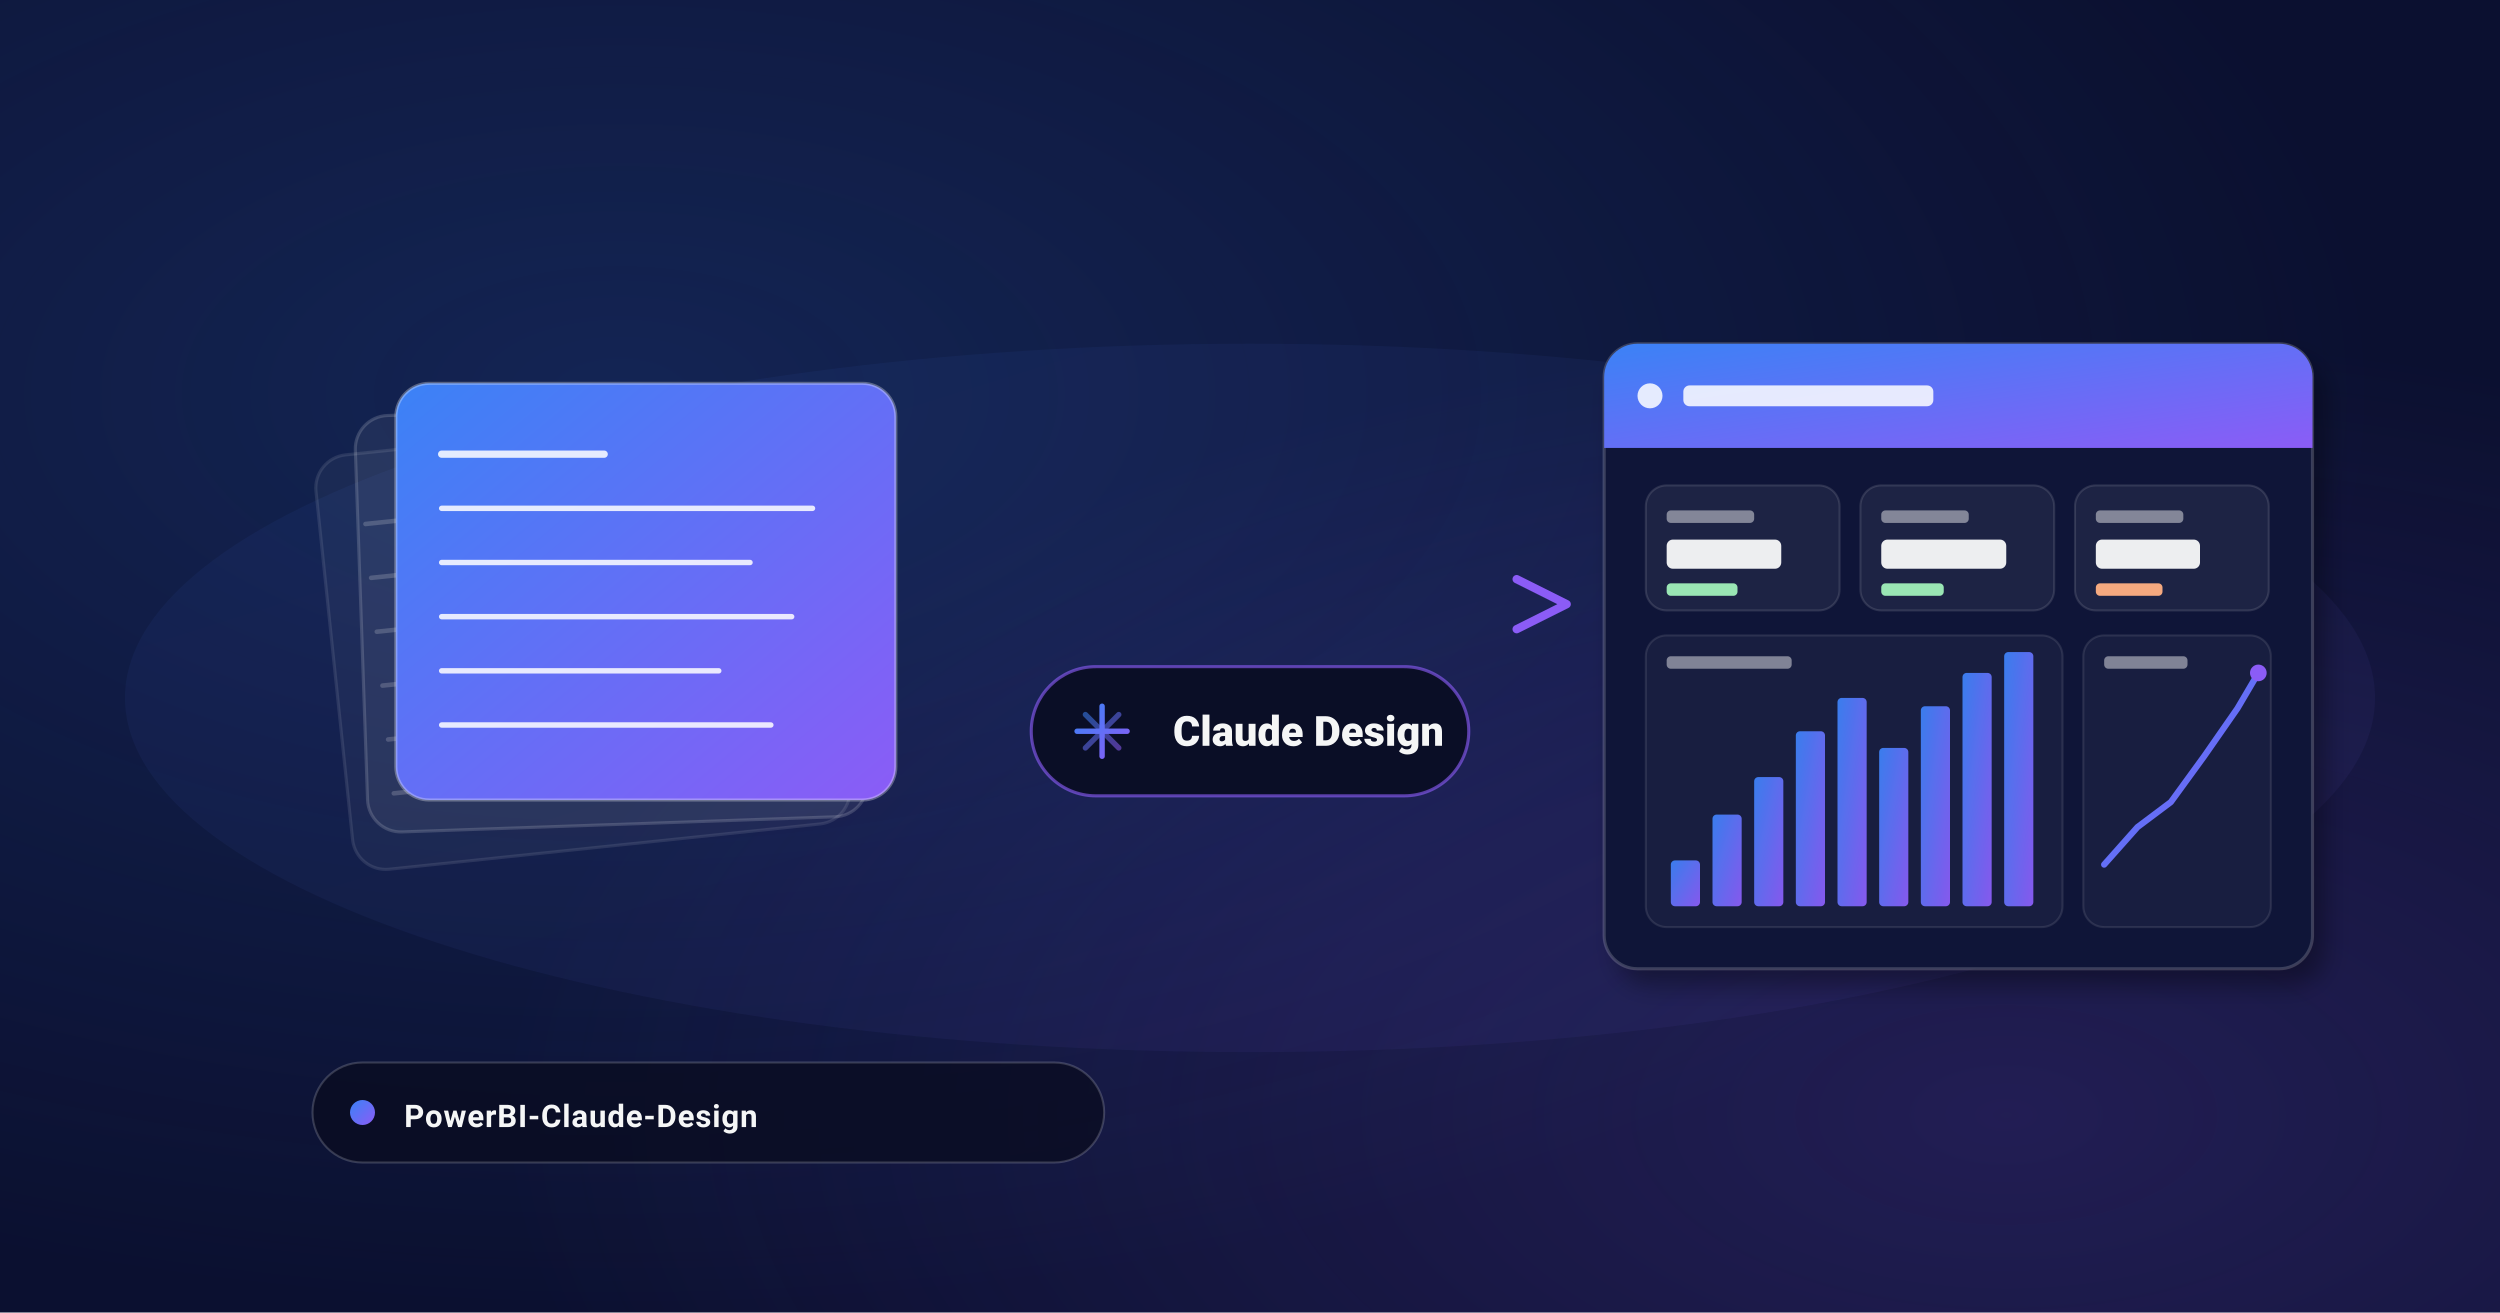
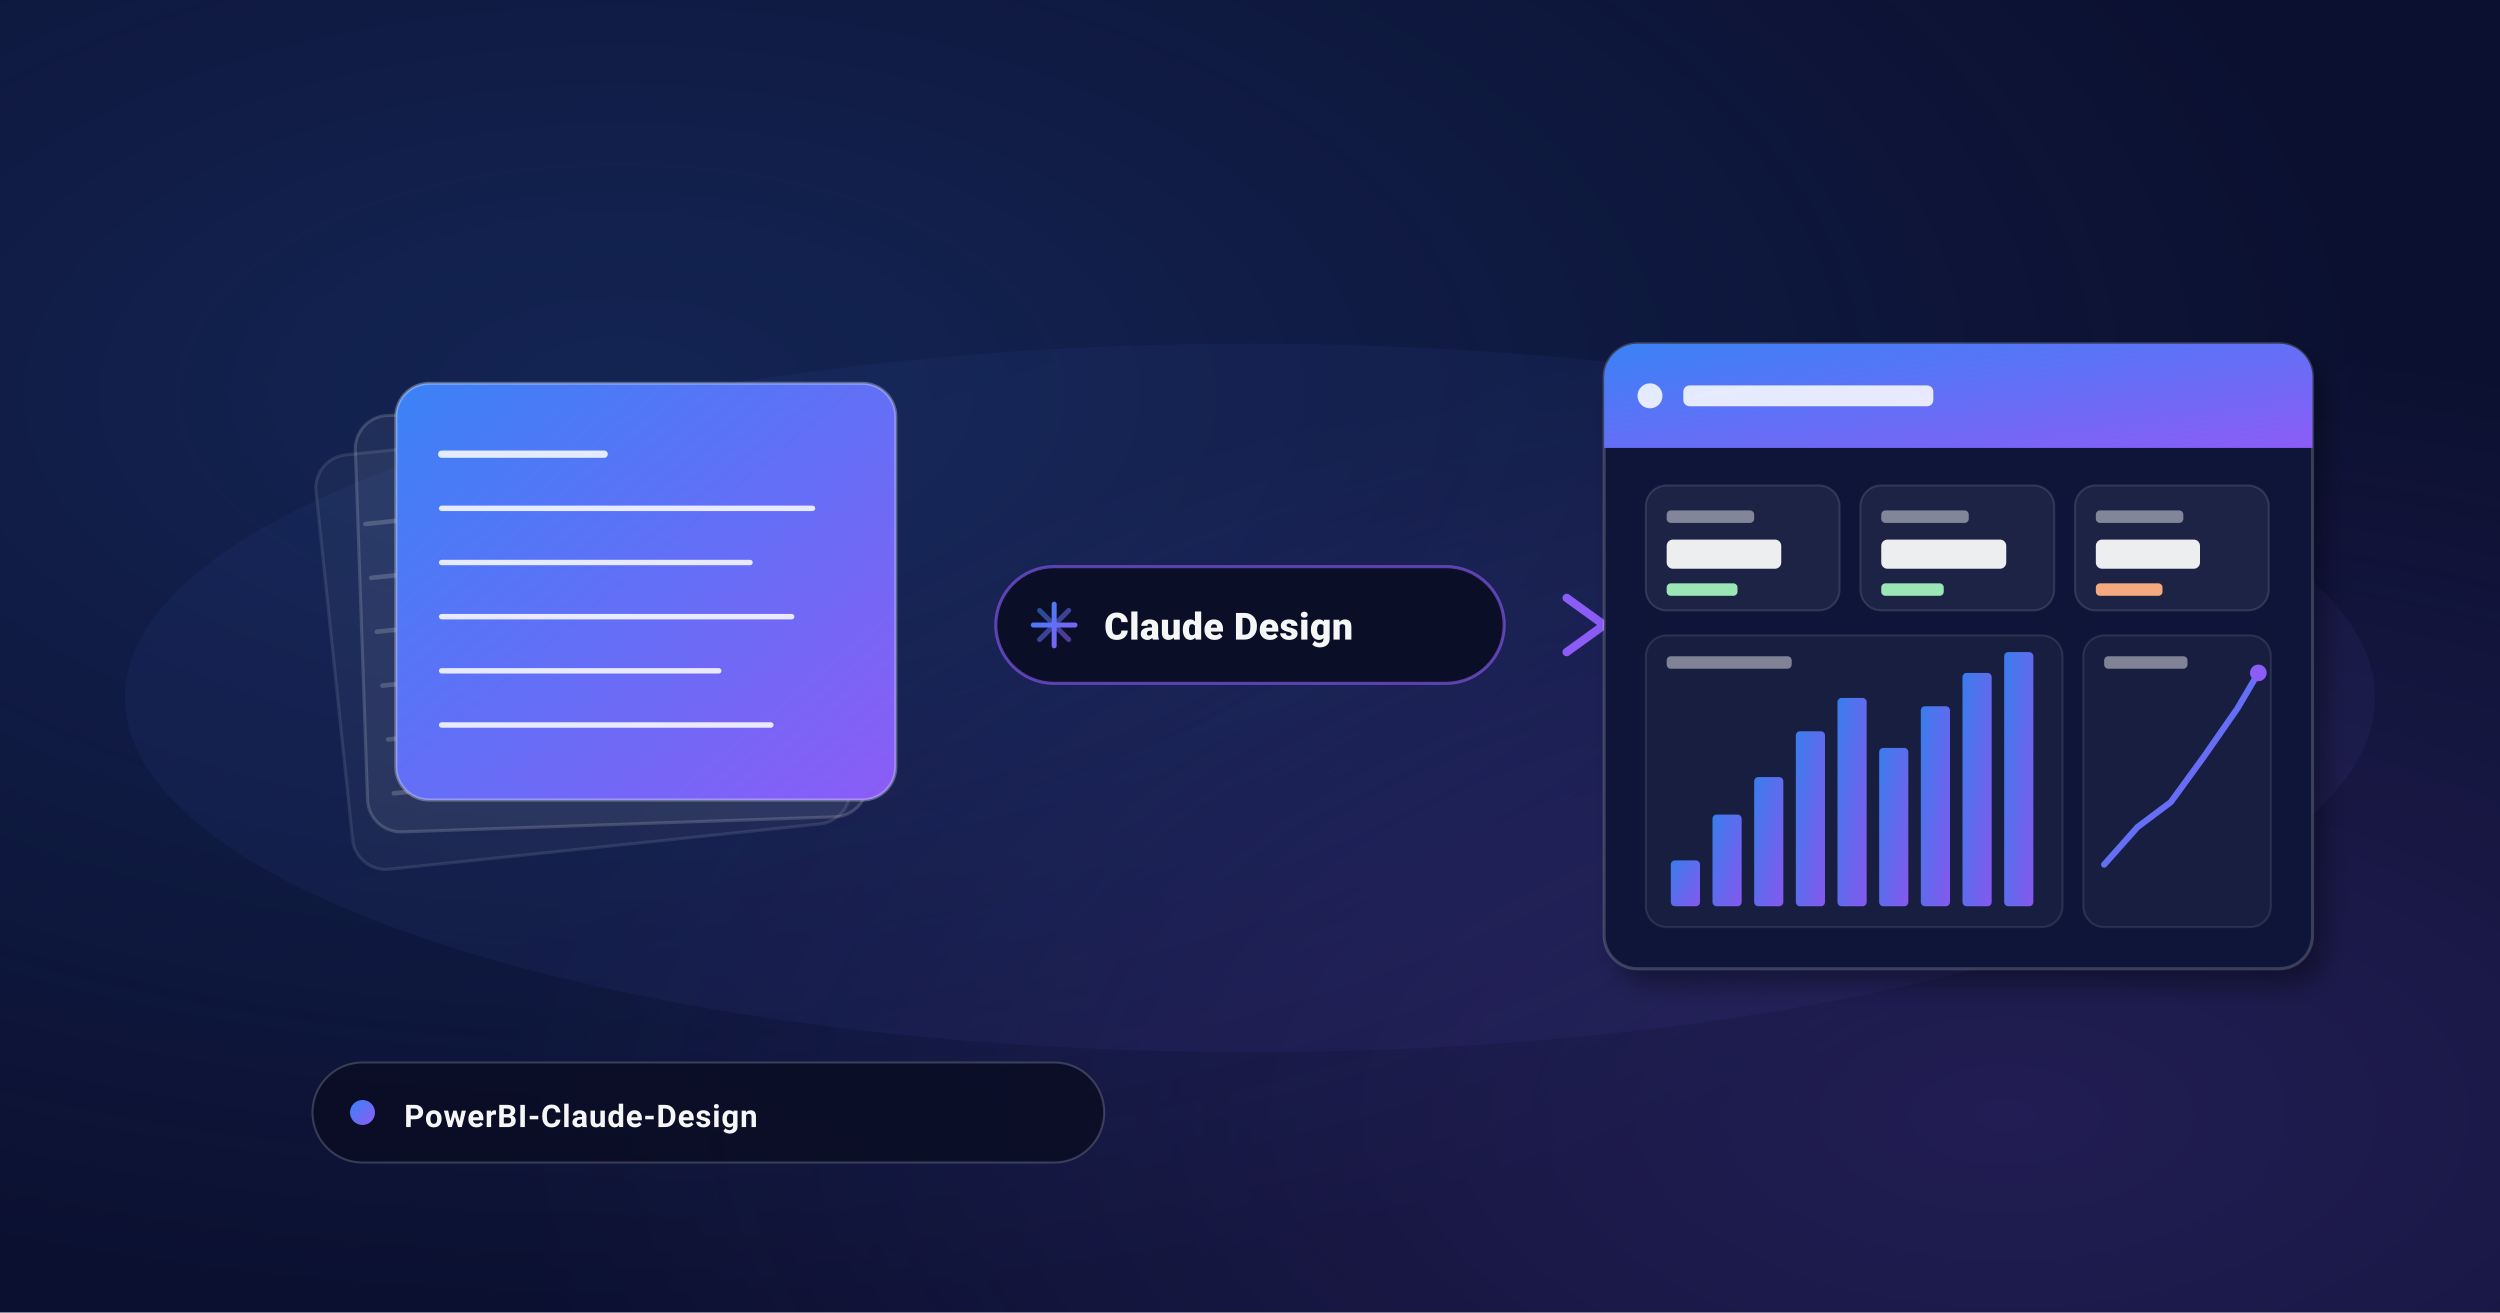
<svg xmlns="http://www.w3.org/2000/svg" viewBox="0 0 1200 630" role="img" aria-label="Designing Power BI with Claude Design as the build partner">
  <defs>
    <linearGradient id="bp" x1="0" y1="0" x2="1" y2="1">
      <stop offset="0" stop-color="#3B82F6" />
      <stop offset="1" stop-color="#8B5CF6" />
    </linearGradient>
    <linearGradient id="beam" x1="0" y1="0" x2="1" y2="0">
      <stop offset="0" stop-color="#3B82F6" stop-opacity="0" />
      <stop offset="0.5" stop-color="#8B5CF6" stop-opacity="0.95" />
      <stop offset="1" stop-color="#8B5CF6" stop-opacity="0" />
    </linearGradient>
    <radialGradient id="gA" cx="0.25" cy="0.3" r="0.7">
      <stop offset="0" stop-color="#3B82F6" stop-opacity="0.18" />
      <stop offset="1" stop-color="#3B82F6" stop-opacity="0" />
    </radialGradient>
    <radialGradient id="gB" cx="0.8" cy="0.85" r="0.6">
      <stop offset="0" stop-color="#8B5CF6" stop-opacity="0.18" />
      <stop offset="1" stop-color="#8B5CF6" stop-opacity="0" />
    </radialGradient>
    <filter id="soft" x="-10%" y="-10%" width="120%" height="120%">
      <feGaussianBlur stdDeviation="6" />
    </filter>
  </defs>
  <rect width="1200" height="630" fill="#0B1030" />
  <rect width="1200" height="630" fill="url(#gA)" />
  <rect width="1200" height="630" fill="url(#gB)" />
  <ellipse cx="600" cy="335" rx="540" ry="170" fill="url(#bp)" opacity="0.06" />
  <g transform="translate(150 220) rotate(-6)">
    <rect width="240" height="200" rx="16" fill="rgba(255,255,255,0.04)" stroke="rgba(255,255,255,0.10)" stroke-width="1.5" />
    <g stroke="rgba(255,255,255,0.18)" stroke-width="2.2" stroke-linecap="round">
      <line x1="22" y1="34" x2="180" y2="34" />
      <line x1="22" y1="60" x2="160" y2="60" />
      <line x1="22" y1="86" x2="200" y2="86" />
      <line x1="22" y1="112" x2="170" y2="112" />
      <line x1="22" y1="138" x2="190" y2="138" />
      <line x1="22" y1="164" x2="130" y2="164" />
    </g>
  </g>
  <g transform="translate(170 200) rotate(-2)">
    <rect width="240" height="200" rx="16" fill="rgba(255,255,255,0.06)" stroke="rgba(255,255,255,0.16)" stroke-width="1.5" />
    <g stroke="rgba(255,255,255,0.32)" stroke-width="2.4" stroke-linecap="round">
      <line x1="22" y1="34" x2="180" y2="34" />
      <line x1="22" y1="60" x2="160" y2="60" />
      <line x1="22" y1="86" x2="200" y2="86" />
      <line x1="22" y1="112" x2="170" y2="112" />
      <line x1="22" y1="138" x2="190" y2="138" />
      <line x1="22" y1="164" x2="130" y2="164" />
    </g>
  </g>
  <g transform="translate(190 184)">
    <rect width="240" height="200" rx="16" fill="url(#bp)" stroke="rgba(255,255,255,0.30)" stroke-width="1.5" />
    <g stroke="rgba(255,255,255,0.85)" stroke-width="2.6" stroke-linecap="round">
      <line x1="22" y1="34" x2="100" y2="34" stroke-width="3.5" />
      <line x1="22" y1="60" x2="200" y2="60" />
      <line x1="22" y1="86" x2="170" y2="86" />
      <line x1="22" y1="112" x2="190" y2="112" />
      <line x1="22" y1="138" x2="155" y2="138" />
      <line x1="22" y1="164" x2="180" y2="164" />
    </g>
  </g>
  <g>
-     <line x1="460" y1="290" x2="740" y2="290" stroke="url(#beam)" stroke-width="4" stroke-linecap="round" />
-     <path d="M 728 278 L 752 290 L 728 302" fill="none" stroke="#8B5CF6" stroke-width="4" stroke-linecap="round" stroke-linejoin="round" />
-     <g transform="translate(495 320)">
-       <rect width="210" height="62" rx="31" fill="rgba(9,12,32,0.88)" stroke="rgba(139,92,246,0.62)" stroke-width="1.5" />
-       <g transform="translate(34 31)" stroke="url(#bp)" stroke-width="2.6" stroke-linecap="round" fill="none">
-         <path d="M 0 -12 L 0 12 M -12 0 L 12 0" />
-         <path d="M -8 -8 L 8 8 M -8 8 L 8 -8" stroke-opacity="0.55" />
+     <line x1="436" y1="300" x2="478" y2="300" stroke="url(#beam)" stroke-width="4" stroke-linecap="round" />
+     <line x1="720" y1="300" x2="760" y2="300" stroke="url(#beam)" stroke-width="4" stroke-linecap="round" />
+     <path d="M 752 287 L 770 300 L 752 313" fill="none" stroke="#8B5CF6" stroke-width="4" stroke-linecap="round" stroke-linejoin="round" />
+     <g transform="translate(478 272)">
+       <rect width="244" height="56" rx="28" fill="rgba(9,12,32,0.88)" stroke="rgba(139,92,246,0.62)" stroke-width="1.5" />
+       <g transform="translate(28 28)" stroke="url(#bp)" stroke-width="2.4" stroke-linecap="round" fill="none">
+         <path d="M 0 -10 L 0 10 M -10 0 L 10 0" />
+         <path d="M -7 -7 L 7 7 M -7 7 L 7 -7" stroke-opacity="0.55" />
      </g>
-       <text x="68" y="38" font-family="ui-sans-serif, system-ui, Segoe UI, Roboto, sans-serif" font-size="20" font-weight="800" fill="rgba(255,255,255,0.96)">Claude Design</text>
+       <text x="52" y="35" font-family="ui-sans-serif, system-ui, Segoe UI, Roboto, sans-serif" font-size="18" font-weight="800" fill="rgba(255,255,255,0.96)" letter-spacing="0.2">Claude Design</text>
    </g>
  </g>
  <g transform="translate(770 165)">
    <rect x="6" y="8" width="340" height="300" rx="16" fill="rgba(0,0,0,0.35)" filter="url(#soft)" />
    <rect width="340" height="300" rx="16" fill="#0F1538" stroke="rgba(255,255,255,0.18)" stroke-width="1.5" />
    <path d="M 0 16 a 16 16 0 0 1 16 -16 H 324 a 16 16 0 0 1 16 16 V 50 H 0 Z" fill="url(#bp)" />
    <circle cx="22" cy="25" r="6" fill="rgba(255,255,255,0.85)" />
    <rect x="38" y="20" width="120" height="10" rx="3" fill="rgba(255,255,255,0.85)" />
    <g>
      <rect x="20" y="68" width="93" height="60" rx="10" fill="rgba(255,255,255,0.06)" stroke="rgba(255,255,255,0.12)" />
      <rect x="30" y="80" width="42" height="6" rx="2" fill="rgba(255,255,255,0.45)" />
      <rect x="30" y="94" width="55" height="14" rx="3" fill="rgba(255,255,255,0.92)" />
      <rect x="30" y="115" width="34" height="6" rx="2" fill="#9ae6b4" />
    </g>
    <g>
      <rect x="123" y="68" width="93" height="60" rx="10" fill="rgba(255,255,255,0.06)" stroke="rgba(255,255,255,0.12)" />
      <rect x="133" y="80" width="42" height="6" rx="2" fill="rgba(255,255,255,0.45)" />
      <rect x="133" y="94" width="60" height="14" rx="3" fill="rgba(255,255,255,0.92)" />
      <rect x="133" y="115" width="30" height="6" rx="2" fill="#9ae6b4" />
    </g>
    <g>
      <rect x="226" y="68" width="93" height="60" rx="10" fill="rgba(255,255,255,0.06)" stroke="rgba(255,255,255,0.12)" />
      <rect x="236" y="80" width="42" height="6" rx="2" fill="rgba(255,255,255,0.45)" />
      <rect x="236" y="94" width="50" height="14" rx="3" fill="rgba(255,255,255,0.92)" />
      <rect x="236" y="115" width="32" height="6" rx="2" fill="#f5a97f" />
    </g>
    <g>
      <rect x="20" y="140" width="200" height="140" rx="10" fill="rgba(255,255,255,0.04)" stroke="rgba(255,255,255,0.10)" />
      <rect x="30" y="150" width="60" height="6" rx="2" fill="rgba(255,255,255,0.45)" />
      <g fill="url(#bp)" opacity="0.95">
        <rect x="32" y="248" width="14" height="22" rx="2" />
        <rect x="52" y="226" width="14" height="44" rx="2" />
        <rect x="72" y="208" width="14" height="62" rx="2" />
        <rect x="92" y="186" width="14" height="84" rx="2" />
        <rect x="112" y="170" width="14" height="100" rx="2" />
        <rect x="132" y="194" width="14" height="76" rx="2" />
        <rect x="152" y="174" width="14" height="96" rx="2" />
        <rect x="172" y="158" width="14" height="112" rx="2" />
        <rect x="192" y="148" width="14" height="122" rx="2" />
      </g>
    </g>
    <g>
      <rect x="230" y="140" width="90" height="140" rx="10" fill="rgba(255,255,255,0.04)" stroke="rgba(255,255,255,0.10)" />
      <rect x="240" y="150" width="40" height="6" rx="2" fill="rgba(255,255,255,0.45)" />
      <path d="M 240 250 L 256 232 L 272 220 L 288 198 L 304 175 L 314 158" fill="none" stroke="url(#bp)" stroke-width="3" stroke-linecap="round" stroke-linejoin="round" />
      <circle cx="314" cy="158" r="4" fill="#8B5CF6" />
    </g>
  </g>
  <g transform="translate(150 510)">
    <rect width="380" height="48" rx="24" fill="rgba(9,12,32,0.78)" stroke="rgba(255,255,255,0.18)" stroke-width="1" />
    <circle cx="24" cy="24" r="6" fill="url(#bp)" />
    <text x="44" y="31" font-family="ui-sans-serif, system-ui, Segoe UI, Roboto, sans-serif" font-size="15" font-weight="700" fill="rgba(255,255,255,0.96)" letter-spacing="0.4">PowerBI-Claude-Design</text>
  </g>
</svg>
